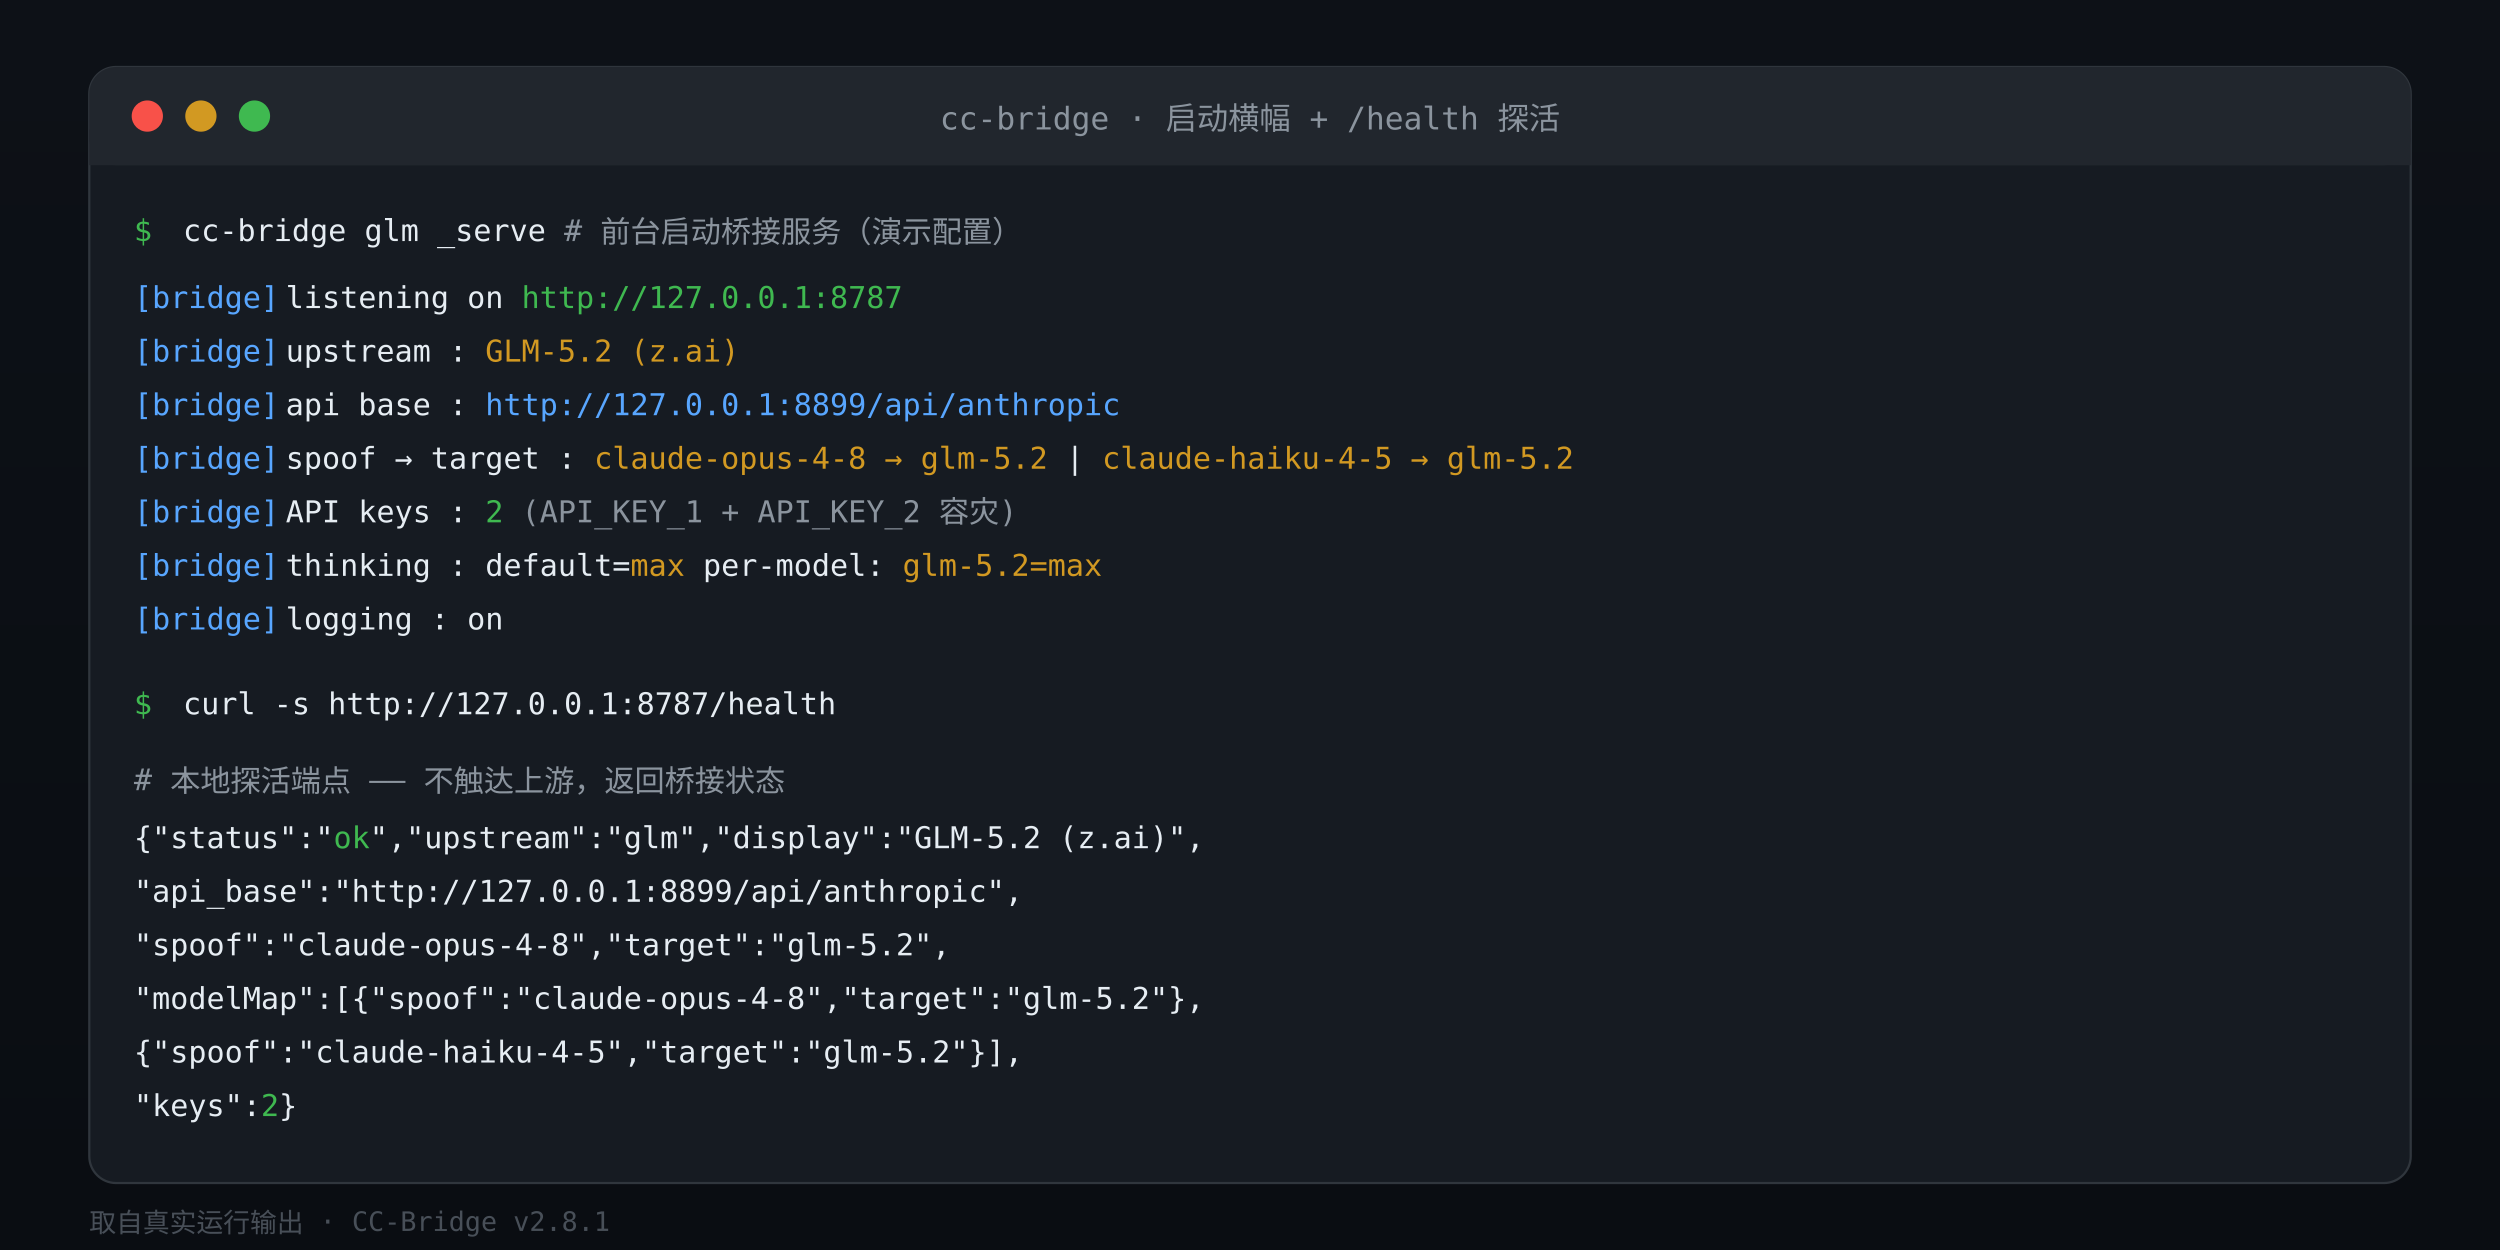
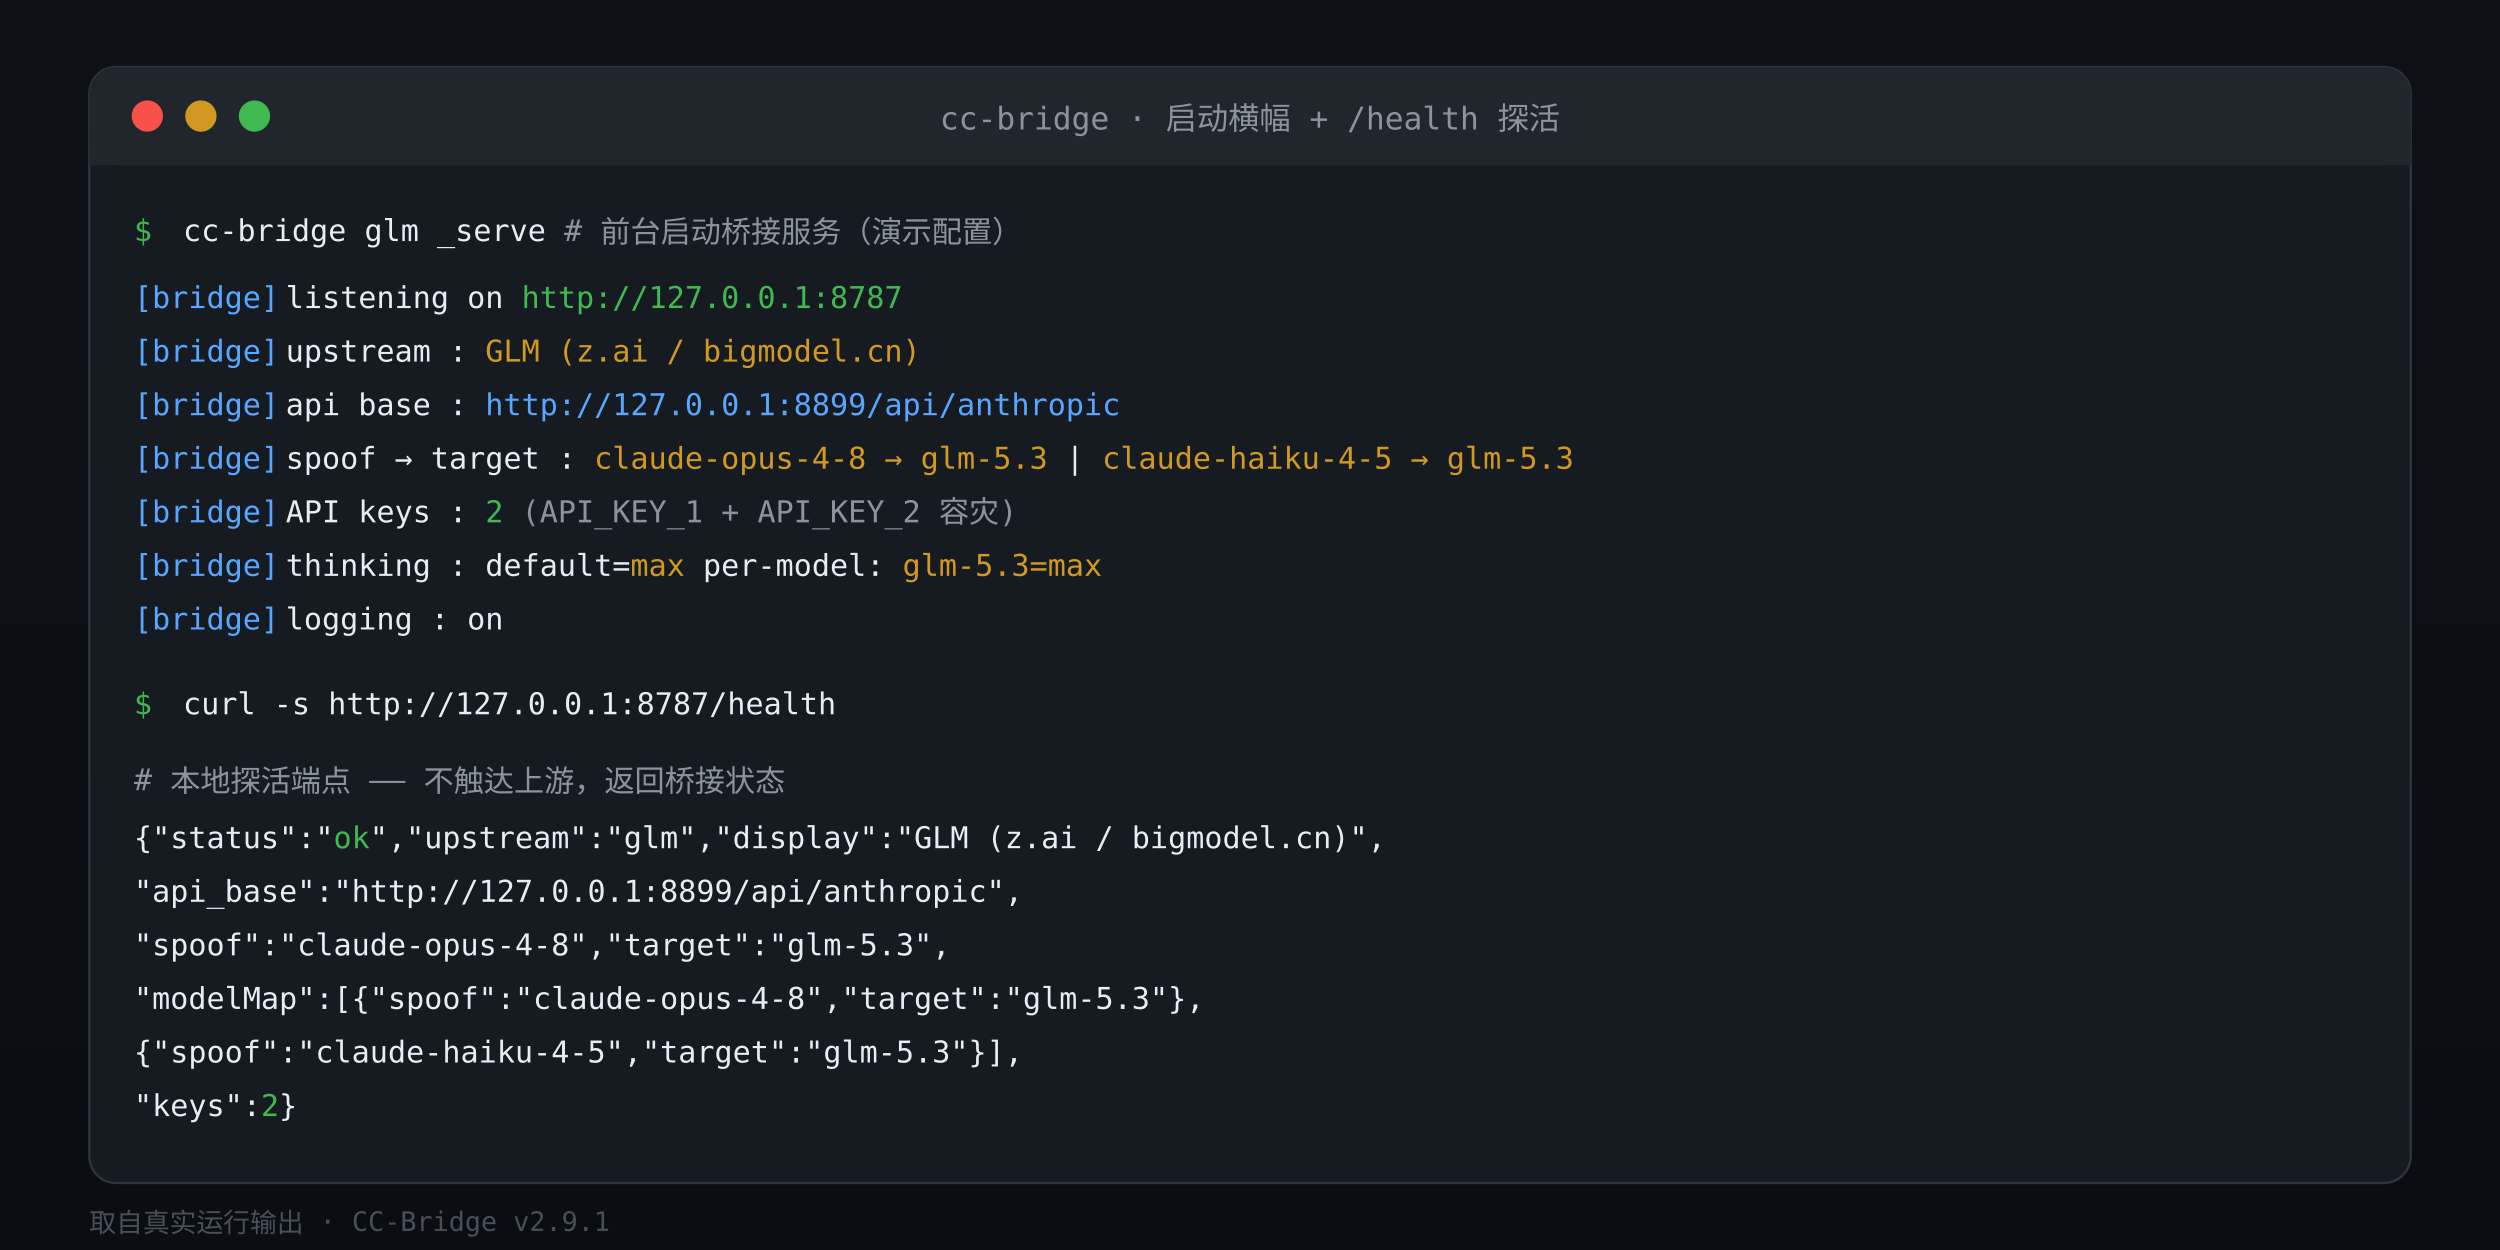
<svg xmlns="http://www.w3.org/2000/svg" viewBox="0 0 1120 560" font-family="'SF Mono', Menlo, Monaco, 'PingFang SC', 'Microsoft YaHei', monospace">
  <defs>
    <linearGradient id="bg" x1="0" y1="0" x2="0" y2="1">
      <stop offset="0" stop-color="#0d1117" />
      <stop offset="1" stop-color="#0a0d12" />
    </linearGradient>
  </defs>
  <rect width="1120" height="560" fill="url(#bg)" />
  <rect x="40" y="30" width="1040" height="500" rx="12" fill="#161b22" stroke="#30363d" />
  <rect x="40" y="30" width="1040" height="44" rx="12" fill="#21262d" />
  <rect x="40" y="58" width="1040" height="16" fill="#21262d" />
  <circle cx="66" cy="52" r="7" fill="#f85149" />
  <circle cx="90" cy="52" r="7" fill="#d29922" />
  <circle cx="114" cy="52" r="7" fill="#3fb950" />
  <text x="560" y="58" text-anchor="middle" font-size="14" fill="#8b949e">cc-bridge · 启动横幅 + /health 探活</text>
  <g font-size="13.5">
    <text x="60" y="108" fill="#3fb950">$ </text>
    <text x="82" y="108" fill="#e6edf3">cc-bridge glm _serve    <tspan fill="#8b949e"># 前台启动桥接服务（演示配置）</tspan>
    </text>
    <text x="60" y="138" fill="#58a6ff">[bridge] </text>
    <text x="128" y="138" fill="#e6edf3">listening on <tspan fill="#3fb950">http://127.0.0.1:8787</tspan>
    </text>
    <text x="60" y="162" fill="#58a6ff">[bridge] </text>
-     <text x="128" y="162" fill="#e6edf3">upstream     : <tspan fill="#d29922">GLM-5.2 (z.ai)</tspan>
+     <text x="128" y="162" fill="#e6edf3">upstream     : <tspan fill="#d29922">GLM (z.ai / bigmodel.cn)</tspan>
    </text>
    <text x="60" y="186" fill="#58a6ff">[bridge] </text>
    <text x="128" y="186" fill="#e6edf3">api base     : <tspan fill="#58a6ff">http://127.0.0.1:8899/api/anthropic</tspan>
    </text>
    <text x="60" y="210" fill="#58a6ff">[bridge] </text>
-     <text x="128" y="210" fill="#e6edf3">spoof → target : <tspan fill="#d29922">claude-opus-4-8 → glm-5.2</tspan>   |   <tspan fill="#d29922">claude-haiku-4-5 → glm-5.2</tspan>
+     <text x="128" y="210" fill="#e6edf3">spoof → target : <tspan fill="#d29922">claude-opus-4-8 → glm-5.3</tspan>   |   <tspan fill="#d29922">claude-haiku-4-5 → glm-5.3</tspan>
    </text>
    <text x="60" y="234" fill="#58a6ff">[bridge] </text>
    <text x="128" y="234" fill="#e6edf3">API keys     : <tspan fill="#3fb950">2</tspan>
      <tspan fill="#8b949e">(API_KEY_1 + API_KEY_2 容灾)</tspan>
    </text>
    <text x="60" y="258" fill="#58a6ff">[bridge] </text>
-     <text x="128" y="258" fill="#e6edf3">thinking     : default=<tspan fill="#d29922">max</tspan>  per-model: <tspan fill="#d29922">glm-5.2=max</tspan>
+     <text x="128" y="258" fill="#e6edf3">thinking     : default=<tspan fill="#d29922">max</tspan>  per-model: <tspan fill="#d29922">glm-5.3=max</tspan>
    </text>
    <text x="60" y="282" fill="#58a6ff">[bridge] </text>
    <text x="128" y="282" fill="#e6edf3">logging      : on</text>
    <text x="60" y="320" fill="#3fb950">$ </text>
    <text x="82" y="320" fill="#e6edf3">curl -s http://127.0.0.1:8787/health</text>
    <text x="60" y="354" fill="#8b949e"># 本地探活端点 —— 不触达上游，返回桥接状态</text>
-     <text x="60" y="380" fill="#e6edf3">{"status":"<tspan fill="#3fb950">ok</tspan>","upstream":"glm","display":"GLM-5.2 (z.ai)",</text>
+     <text x="60" y="380" fill="#e6edf3">{"status":"<tspan fill="#3fb950">ok</tspan>","upstream":"glm","display":"GLM (z.ai / bigmodel.cn)",</text>
    <text x="60" y="404" fill="#e6edf3"> "api_base":"http://127.0.0.1:8899/api/anthropic",</text>
-     <text x="60" y="428" fill="#e6edf3"> "spoof":"claude-opus-4-8","target":"glm-5.2",</text>
-     <text x="60" y="452" fill="#e6edf3"> "modelMap":[{"spoof":"claude-opus-4-8","target":"glm-5.2"},</text>
-     <text x="60" y="476" fill="#e6edf3">             {"spoof":"claude-haiku-4-5","target":"glm-5.2"}],</text>
+     <text x="60" y="428" fill="#e6edf3"> "spoof":"claude-opus-4-8","target":"glm-5.3",</text>
+     <text x="60" y="452" fill="#e6edf3"> "modelMap":[{"spoof":"claude-opus-4-8","target":"glm-5.3"},</text>
+     <text x="60" y="476" fill="#e6edf3">             {"spoof":"claude-haiku-4-5","target":"glm-5.3"}],</text>
    <text x="60" y="500" fill="#e6edf3"> "keys":<tspan fill="#3fb950">2</tspan>}</text>
  </g>
-   <text x="40" y="552" font-size="12" fill="#484f58">取自真实运行输出 · CC-Bridge v2.8.1</text>
+   <text x="40" y="552" font-size="12" fill="#484f58">取自真实运行输出 · CC-Bridge v2.9.1</text>
</svg>
